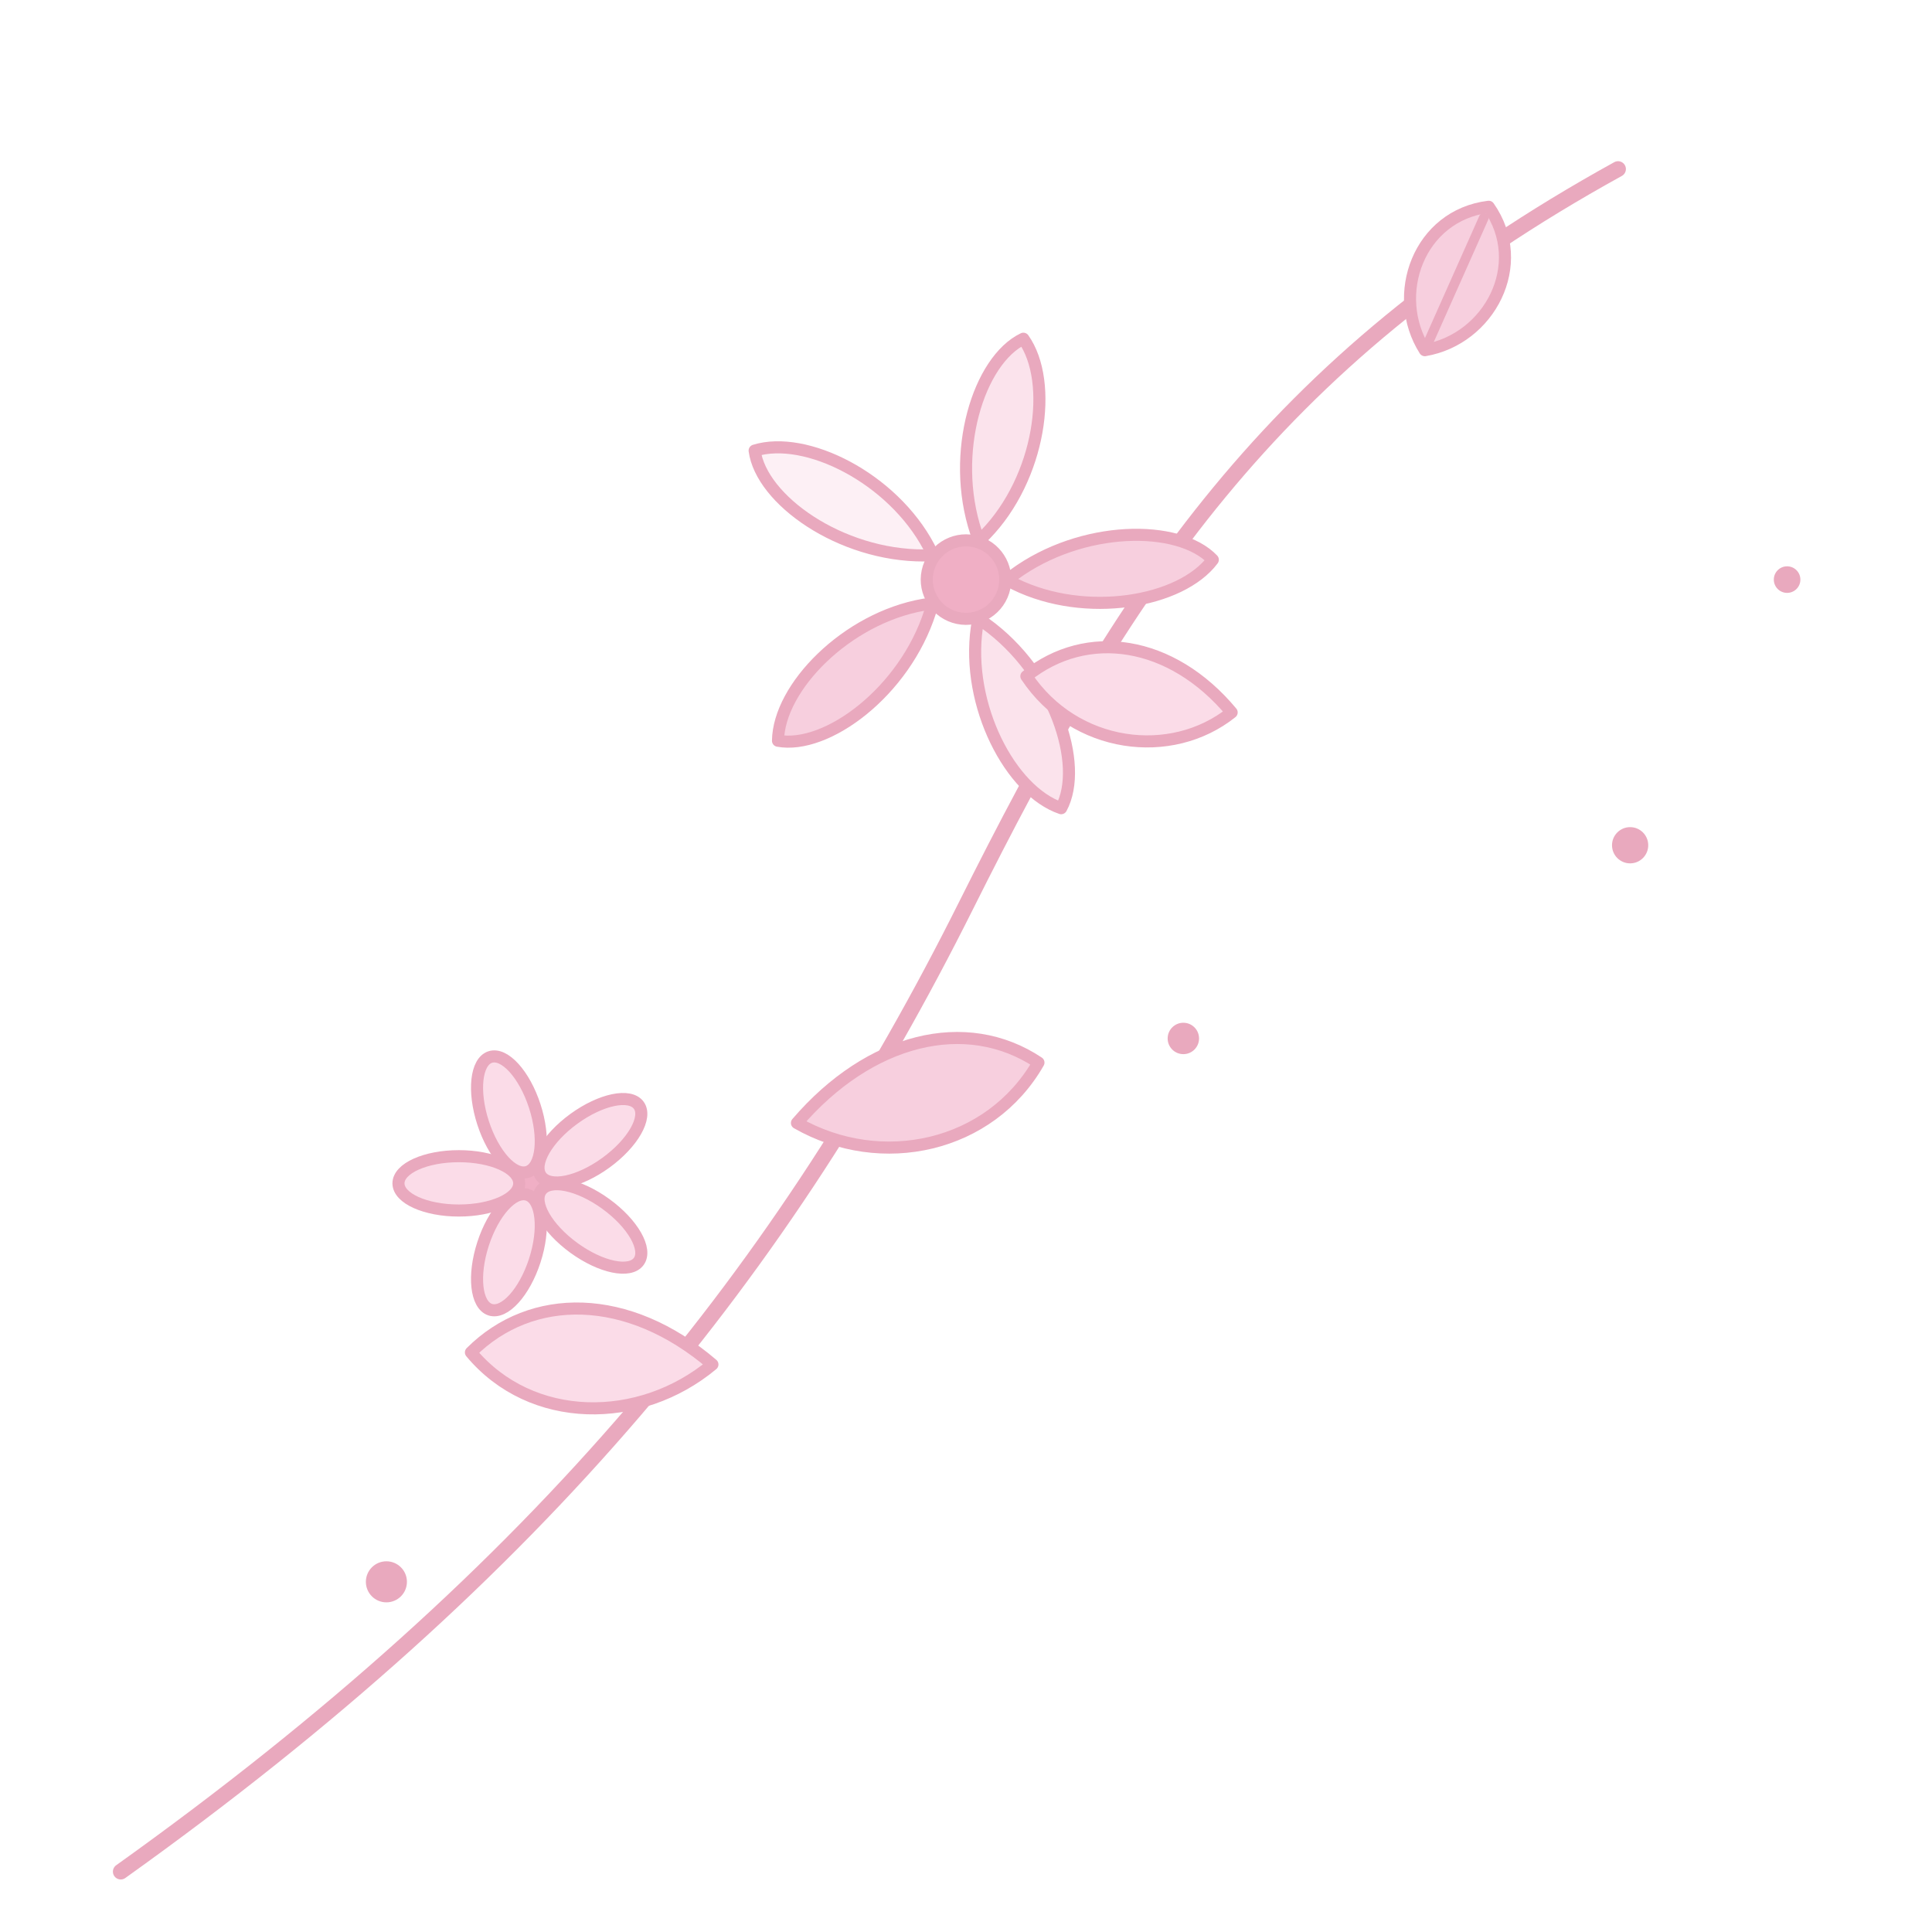
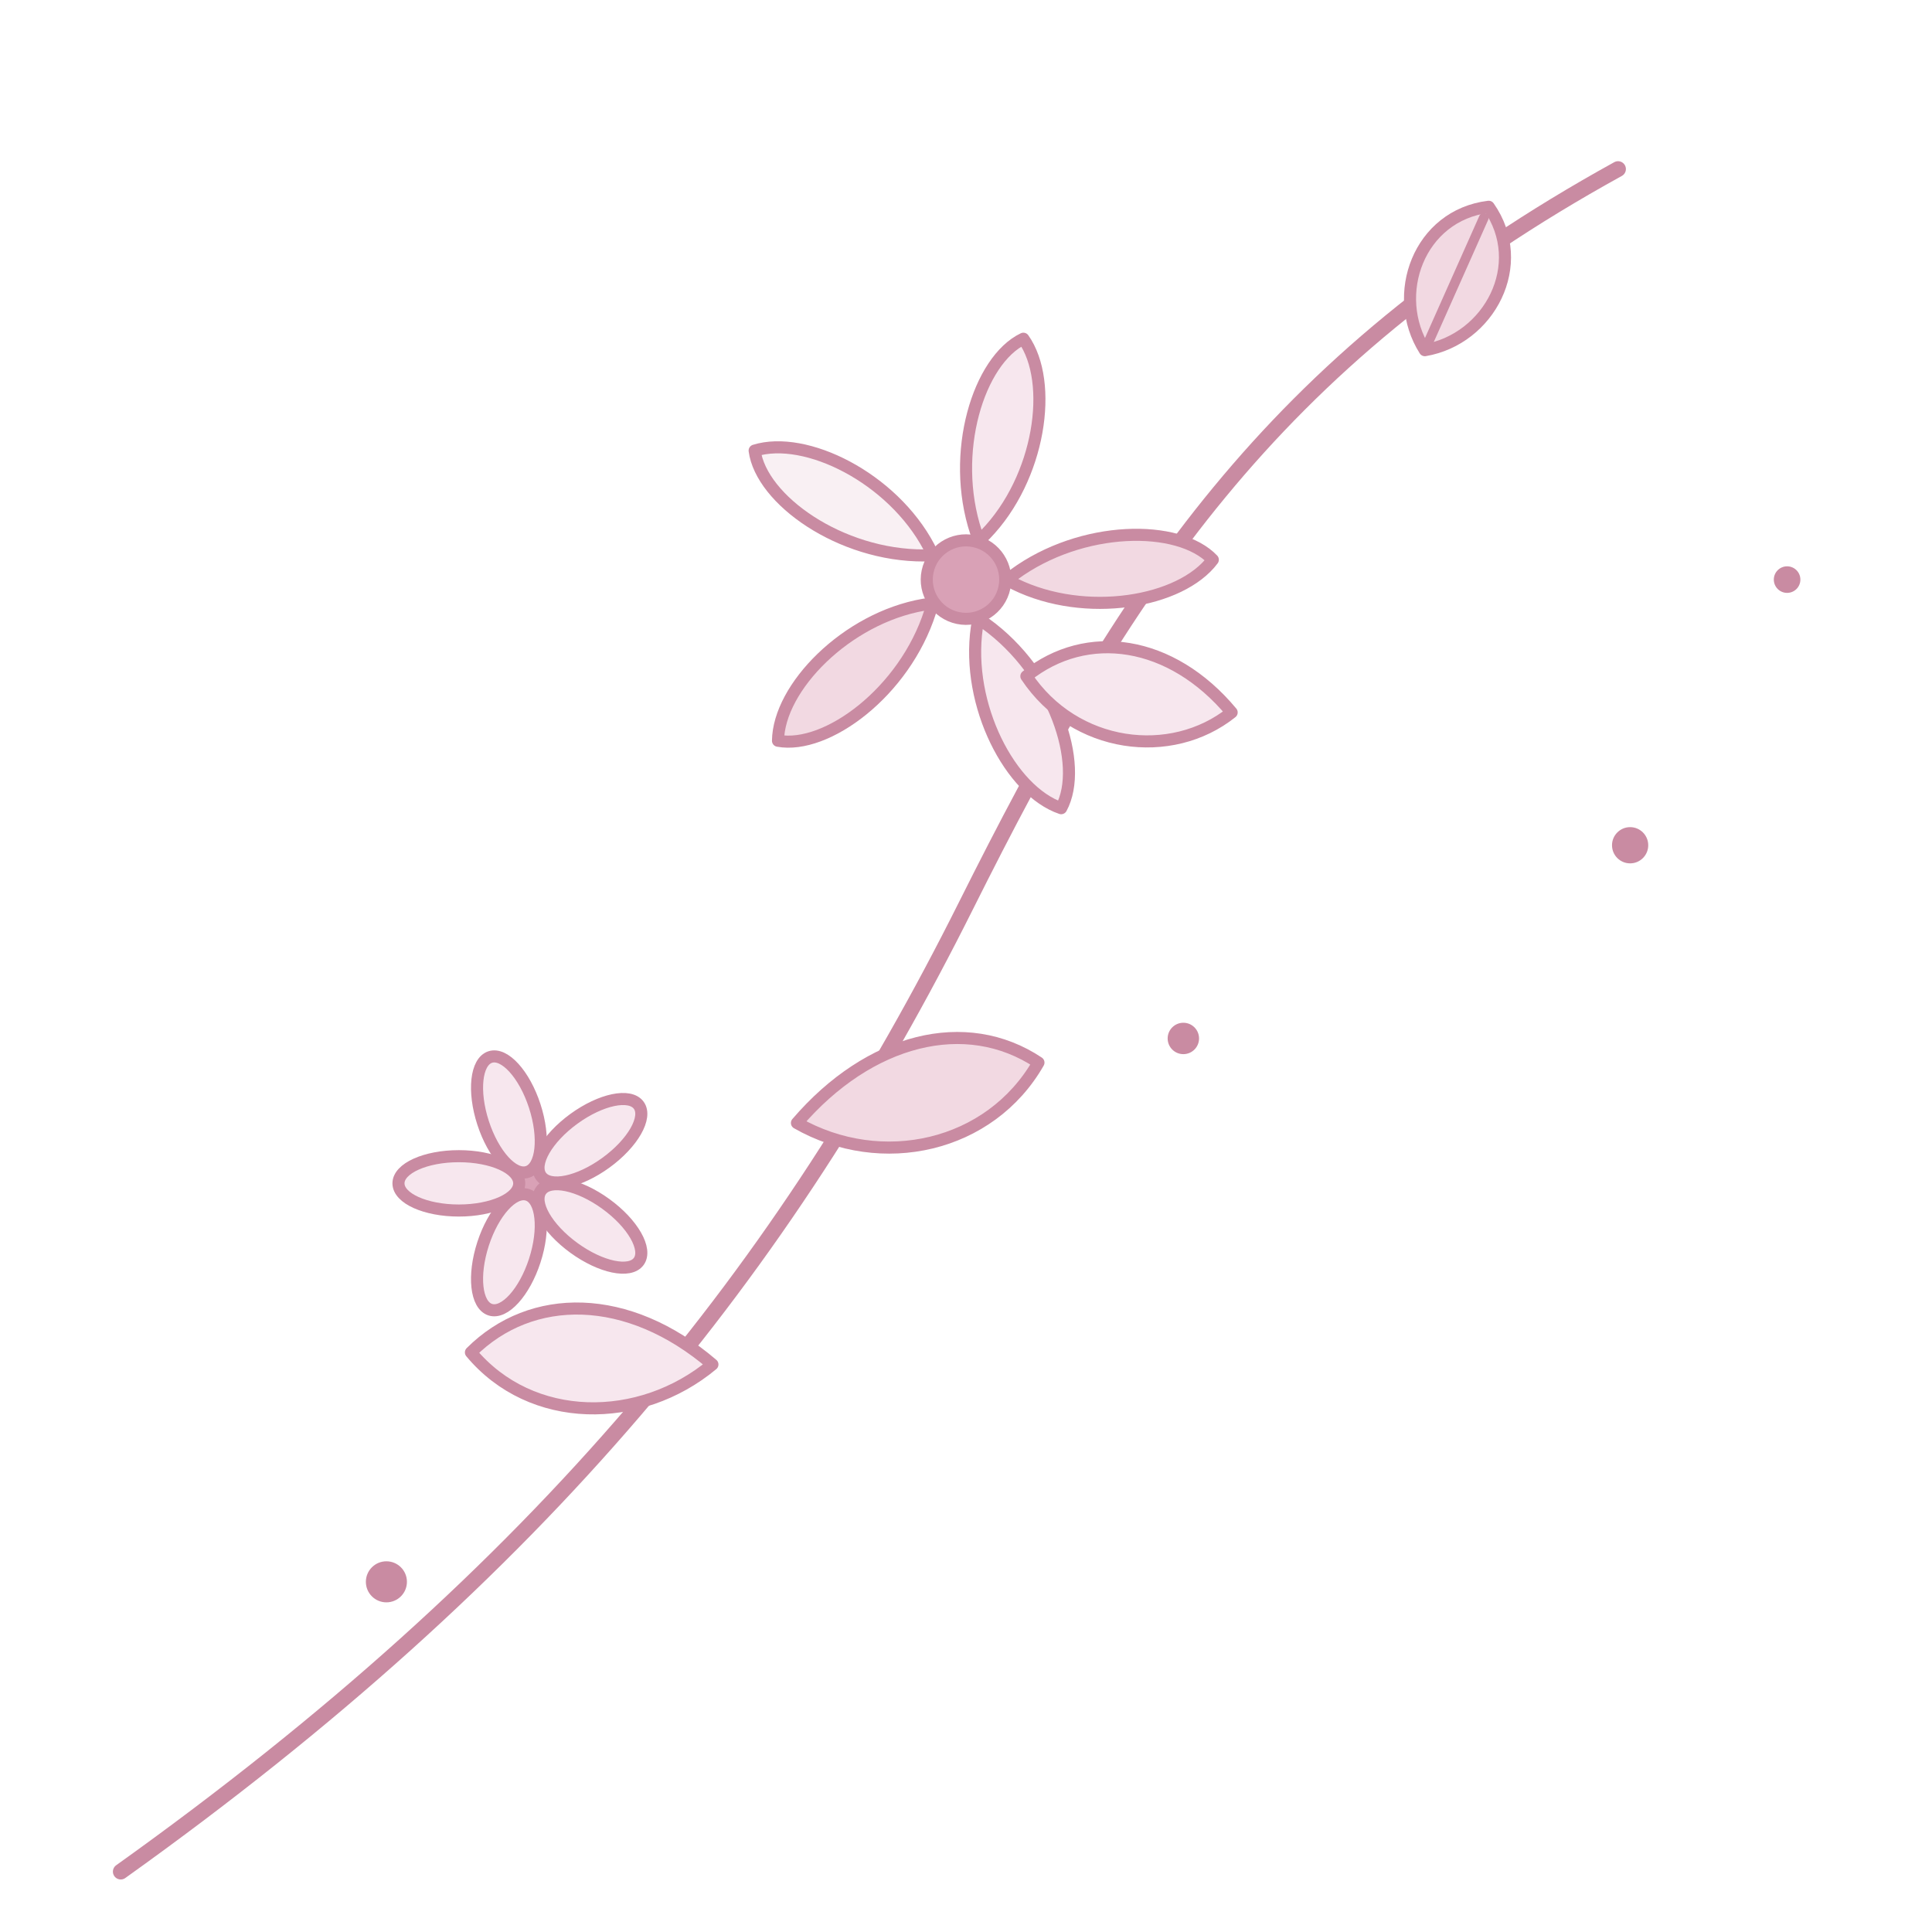
<svg xmlns="http://www.w3.org/2000/svg" viewBox="0 0 320 320" fill="none">
-   <g stroke="#E9A9BE" stroke-width="2" stroke-linecap="round" stroke-linejoin="round">
+   <g stroke="#C98BA2" stroke-width="2" stroke-linecap="round" stroke-linejoin="round">
    <path d="M20 310 C90 260 130 210 160 150 C186 98 210 60 268 28" stroke-width="2.6" />
    <g transform="translate(160 96) rotate(12)">
-       <path d="M0 -8 C-7 -20 -5.5 -36 1 -41 C7.5 -35 8.5 -19 1.6 -8 C1 -7 0.6 -7 0 -8 Z" fill="#FBE3EC" transform="rotate(0)" />
-       <path d="M0 -8 C-7 -20 -5.5 -36 1 -41 C7.5 -35 8.5 -19 1.6 -8 C1 -7 0.6 -7 0 -8 Z" fill="#F7CFDE" transform="rotate(72)" />
-       <path d="M0 -8 C-7 -20 -5.5 -36 1 -41 C7.5 -35 8.5 -19 1.6 -8 C1 -7 0.6 -7 0 -8 Z" fill="#FBE3EC" transform="rotate(144)" />
-       <path d="M0 -8 C-7 -20 -5.5 -36 1 -41 C7.5 -35 8.5 -19 1.6 -8 C1 -7 0.6 -7 0 -8 Z" fill="#F7CFDE" transform="rotate(216)" />
-       <path d="M0 -8 C-7 -20 -5.5 -36 1 -41 C7.5 -35 8.5 -19 1.6 -8 C1 -7 0.6 -7 0 -8 Z" fill="#FDF0F5" transform="rotate(288)" />
-       <circle r="6.5" fill="#F0AFC5" />
+       <path d="M0 -8 C-7 -20 -5.5 -36 1 -41 C7.5 -35 8.5 -19 1.6 -8 C1 -7 0.6 -7 0 -8 Z" fill="#F7E7EE" transform="rotate(0)" />
+       <path d="M0 -8 C-7 -20 -5.5 -36 1 -41 C7.5 -35 8.5 -19 1.6 -8 C1 -7 0.6 -7 0 -8 Z" fill="#F2D9E2" transform="rotate(72)" />
+       <path d="M0 -8 C-7 -20 -5.5 -36 1 -41 C7.5 -35 8.5 -19 1.6 -8 C1 -7 0.6 -7 0 -8 Z" fill="#F7E7EE" transform="rotate(144)" />
+       <path d="M0 -8 C-7 -20 -5.5 -36 1 -41 C7.5 -35 8.5 -19 1.6 -8 C1 -7 0.6 -7 0 -8 Z" fill="#F2D9E2" transform="rotate(216)" />
+       <path d="M0 -8 C-7 -20 -5.5 -36 1 -41 C7.5 -35 8.5 -19 1.6 -8 C1 -7 0.6 -7 0 -8 Z" fill="#F9F0F3" transform="rotate(288)" />
+       <circle r="6.5" fill="#D9A1B6" />
    </g>
    <g transform="translate(88 196) rotate(-18)">
-       <circle r="4" fill="#F0AFC5" />
-       <g fill="#FBDCE8">
+       <circle r="4" fill="#D9A1B6" />
+       <g fill="#F7E7EE">
        <ellipse rx="4.5" ry="10" transform="rotate(0) translate(0 -12)" />
        <ellipse rx="4.5" ry="10" transform="rotate(72) translate(0 -12)" />
        <ellipse rx="4.5" ry="10" transform="rotate(144) translate(0 -12)" />
        <ellipse rx="4.5" ry="10" transform="rotate(216) translate(0 -12)" />
        <ellipse rx="4.5" ry="10" transform="rotate(288) translate(0 -12)" />
      </g>
    </g>
    <g transform="translate(236 58) rotate(24)">
-       <path d="M0 0 C-9 -6 -10 -20 0 -26 C10 -20 9 -6 0 0 Z" fill="#F7CFDE" />
+       <path d="M0 0 C-9 -6 -10 -20 0 -26 C10 -20 9 -6 0 0 Z" fill="#F2D9E2" />
      <path d="M0 -24 C0 -16 0 -8 0 0" stroke-width="1.6" />
    </g>
-     <path d="M118 226 C104 214 88 214 78 224 C88 236 106 236 118 226 Z" fill="#FBDCE8" />
-     <path d="M132 186 C144 172 160 168 172 176 C164 190 146 194 132 186 Z" fill="#F7CFDE" />
-     <path d="M204 118 C194 106 180 104 170 112 C178 124 194 126 204 118 Z" fill="#FBDCE8" />
-     <g fill="#E9A9BE" stroke="none">
+     <path d="M118 226 C104 214 88 214 78 224 C88 236 106 236 118 226 Z" fill="#F7E7EE" />
+     <path d="M132 186 C144 172 160 168 172 176 C164 190 146 194 132 186 Z" fill="#F2D9E2" />
+     <path d="M204 118 C194 106 180 104 170 112 C178 124 194 126 204 118 Z" fill="#F7E7EE" />
+     <g fill="#C98BA2" stroke="none">
      <circle cx="64" cy="262" r="3.4" />
      <circle cx="270" cy="140" r="3" />
      <circle cx="296" cy="96" r="2.2" />
      <circle cx="196" cy="172" r="2.6" />
    </g>
  </g>
</svg>
